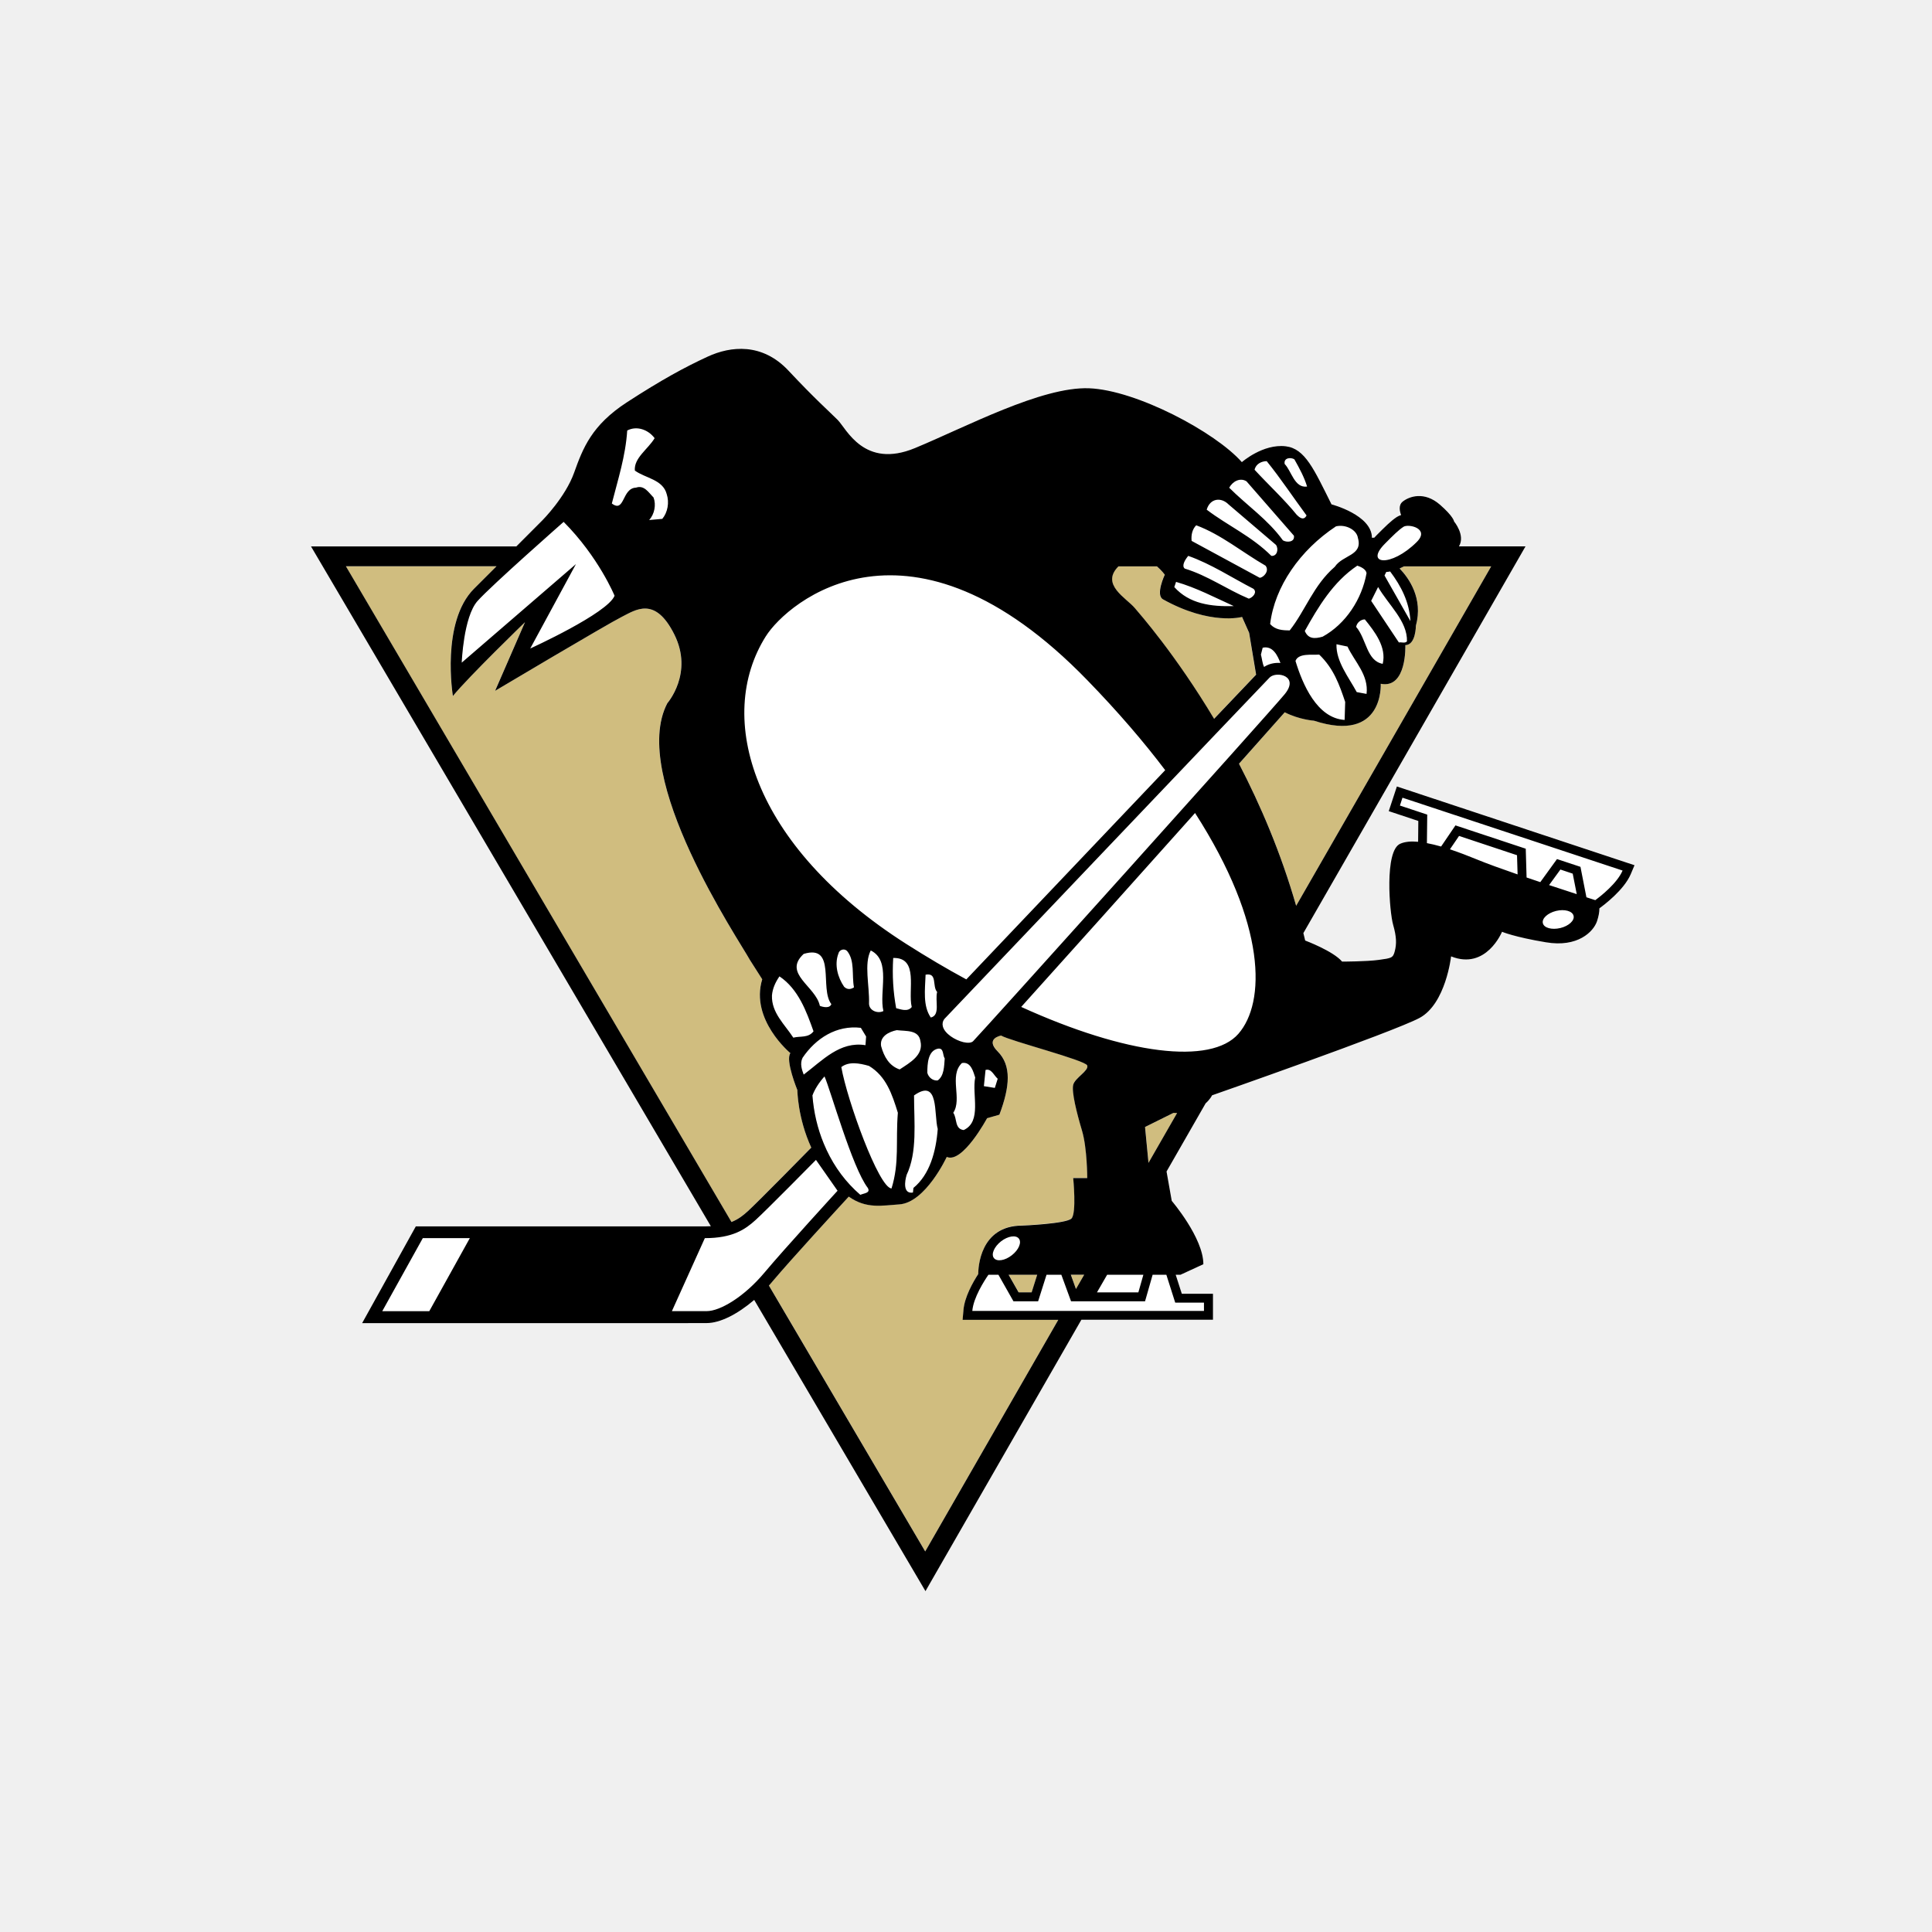
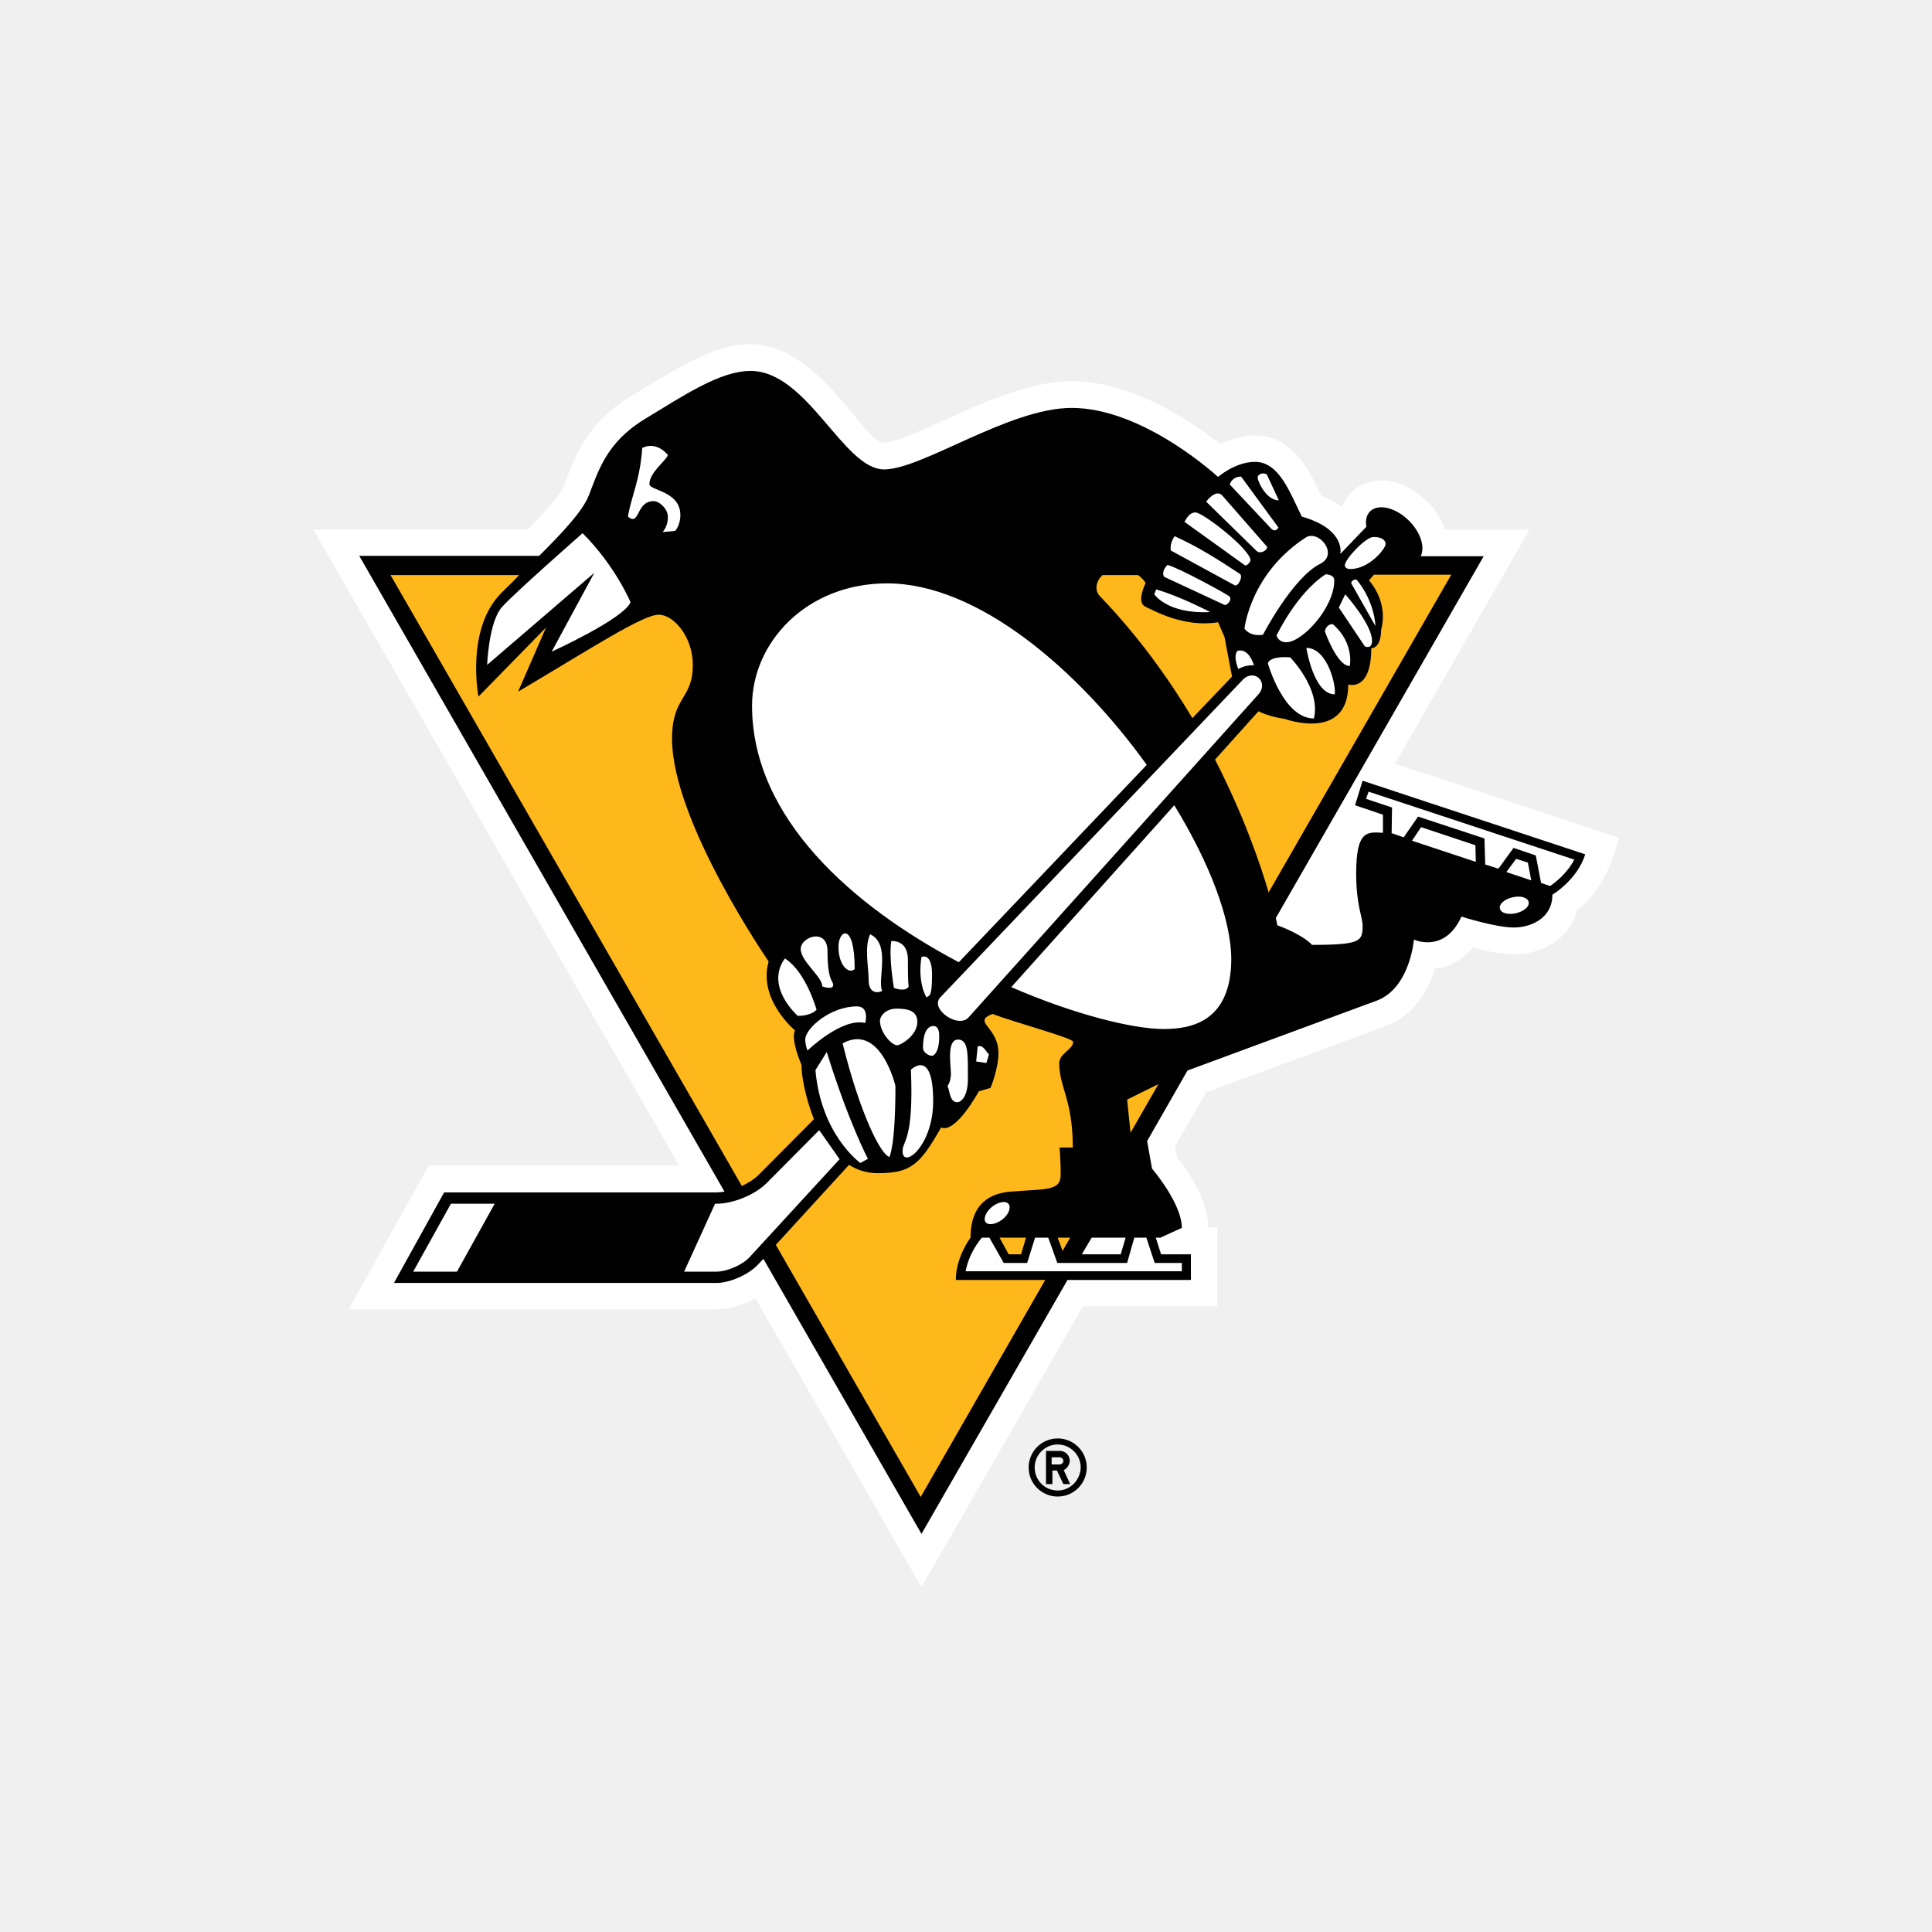
- <svg xmlns="http://www.w3.org/2000/svg" width="512" height="512" viewBox="0 0 512 512">
-   <g fill="none" fill-rule="evenodd">
-     <path d="M386.68 221.513c-.546.816-1.513 2.23-2.414 3.543 2.38.8 4.842 1.737 7.274 2.74 2.514 1.04 6.423 2.452 10.66 3.914-.057-1.873-.123-4.016-.158-5.09-2.364-.796-12.847-4.253-15.363-5.107z" fill="#FFF" />
-     <path d="M432.16 231.643c-1.803 4.22-7.108 8.174-8.31 9.057.014.956-.204 2.128-.632 3.42-.948 2.795-5.132 7-13.51 5.584-8.398-1.393-11.66-2.79-11.66-2.79s-4.183 10.246-13.494 6.52c0 0-1.4 12.595-8.384 16.327-6.98 3.73-54.962 20.5-54.962 20.5s-.477 1.05-1.7 2.13l-10.368 18.06 1.375 7.78s8.38 9.79 8.38 16.79l-6.052 2.79h-1.277c.58 1.81 1.258 3.95 1.62 5.04h8.258v6.89h-34.877l-41.317 71.91-45.382-77.17c-4.436 3.8-9.057 6.13-12.56 6.13l-8.446.02H95.97l14.224-25.64h76.603c.56 0 1.07-.014 1.582-.05L82.42 144.79h54.424l6.932-6.95s6.05-6.08 8.377-12.6c2.332-6.53 4.66-12.58 13.97-18.65 9.315-6.044 15.366-9.31 21.437-12.12 6.05-2.792 14.43-3.73 21.415 3.726 6.986 7.46 10.705 10.727 13.036 13.06 2.33 2.334 6.99 13.056 20.5 7.454 13.5-5.584 33.53-16.307 46.11-15.848 12.56.476 33.52 11.642 40.51 19.577 0 0 5.58-4.92 11.64-4.2 5.12.624 7.47 6.07 12.12 15.39 0 0 10.71 2.79 10.71 8.864 0 0 .26-.07.63-.035.21-.22.398-.43.61-.647 2.35-2.35 3.76-3.765 5.34-4.82.36-.238.75-.39 1.16-.527-.334-.89-.8-2.62.44-3.578 1.686-1.326 5.678-2.807 9.876.85 3.624 3.17 3.724 4.43 3.724 4.43s3.06 3.66 1.293 6.603h17.64l-58.87 102.49c.147.65.32 1.31.475 1.977 0 0 7.45 2.79 9.777 5.582 0 0 6.506 0 9.79-.46 3.243-.46 3.72-.46 4.18-2.337.475-1.87.475-3.724-.46-6.977-.936-3.267-2.333-19.577 1.87-21.45 1.24-.56 2.87-.7 4.755-.525.02-1.926.05-4.325.05-5.517-1.95-.646-7.83-2.605-7.83-2.605l2.16-6.555 62.97 20.872-1 2.362z" fill="#FFF" />
-     <path d="M293.418 337.803l-2.687 4.665h10.97c.29-1.037.85-2.996 1.33-4.665h-9.6z" fill="#FFF" />
-     <path d="M413.536 230.417c-.652.902-1.91 2.62-2.993 4.12 2.734.904 5.265 1.737 7.323 2.398-.423-2.195-.88-4.51-1.07-5.428-1.088-.358-2.004-.665-3.26-1.09z" fill="#FFF" />
-     <path d="M305.47 337.803l-2.005 7.03H283.85l-2.57-7.03h-3.924l-2.225 7.03h-6.54l-3.98-7.03h-2.65c-1.1 1.6-3.98 6.06-4.27 9.587h61.4v-2.2h-7.63l-2.35-7.387h-3.63z" fill="#FFF" />
-     <path d="M378.16 223.42c1.192.22 2.448.53 3.76.9l3.805-5.597 18.63 6.177.218 7.63c1.21.406 2.433.816 3.637 1.226l4.425-6.114 6.22 2.06 1.578 8.068c1.237.41 2.073.68 2.313.75.015 0 .015.018.034.018 1.446-1.057 5.796-4.478 7.223-7.833l-58.317-19.32-.678 2.08 7.238 2.397-.086 7.557z" fill="#FFF" />
-     <path d="M240.185 250.162c5.372 3.422 10.672 6.56 15.875 9.367 10.76-11.31 34.247-36.05 52.704-55.45-5.657-7.48-12.473-15.44-20.615-23.82-47.03-48.5-79.52-20.75-85.22-11.66-13.52 21.45-3.73 55.46 37.25 81.56z" fill="#FFF" />
-     <path d="M270.644 266.83c27.857 12.67 50.29 15.424 57.565 7.118 7.18-8.24 7.58-28.855-11.49-58.51-15.99 17.888-35.34 39.48-46.08 51.393z" fill="#FFF" />
-     <path d="M126.545 159.278c-3.724 4.202-4.18 16.324-4.18 16.324l30.268-26.116-12.115 22.37s20.493-9.312 22.35-13.978c0 0-4.196-10.246-13.496-19.58 0 0-19.088 16.79-22.827 20.98z" fill="#FFF" />
-     <path d="M412.41 241.38c-2.244.546-3.825 2.007-3.52 3.252.288 1.26 2.365 1.82 4.605 1.293 2.266-.544 3.845-2.007 3.536-3.252-.28-1.26-2.37-1.837-4.62-1.293z" fill="#FFF" />
-     <path d="M263.42 333.395c.8 1.005 2.924.68 4.738-.75 1.823-1.412 2.67-3.403 1.874-4.408-.785-1.024-2.91-.698-4.743.73-1.82 1.432-2.67 3.425-1.87 4.428z" fill="#FFF" />
-     <path d="M168.22 124.683c-.29-3.336 3.503-5.672 5.237-8.58-1.734-2.33-4.794-3.336-7.26-2.028-.44 6.828-2.482 13.092-4.076 19.342 3.49 2.62 2.62-4.068 6.41-4.204 2.18-.753 3.33 1.293 4.64 2.6.73 1.893.29 4.38-1.15 5.98l3.49-.308c1.45-1.737 1.89-4.36 1.17-6.54-1.02-3.93-5.672-4.222-8.442-6.262z" fill="#FFF" />
-     <path d="M346.378 128.924c-.747-2.452-1.986-4.754-3.362-7.205-.922-.62-2.907-.46-2.584 1.22 1.816 1.84 2.584 6.43 5.946 5.98z" fill="#FFF" />
-     <path d="M346.23 136.58c-3.524-4.747-6.733-9.65-10.56-14.384-1.376 0-2.902.75-3.212 2.283 3.67 3.98 7.974 7.96 11.168 11.93.612.61 1.835 1.7 2.603.17z" fill="#FFF" />
-     <path d="M339.955 143.168c.916.6 3.228.6 2.925-1.226l-12.56-14.4c-1.687-1.07-3.672 0-4.59 1.685 4.74 4.748 10.248 8.427 14.225 13.94z" fill="#FFF" />
-     <path d="M338.12 144.38l-12.546-10.708c-1.984-1.994-4.895-1.684-5.81 1.38 5.66 4.29 11.913 7.03 17.13 12.24 1.548.152 1.99-1.82 1.227-2.912z" fill="#FFF" />
-     <path d="M353.738 150.2c2.14-3.214 7.497-2.91 6.12-7.66-.31-2.127-3.23-3.676-5.816-3.048-9.482 6.267-16.232 15.92-17.436 25.88 1.36 1.53 3.196 1.684 5.184 1.684 4.148-5.227 6.273-11.953 11.948-16.856z" fill="#FFF" />
-     <path d="M333.835 153.114c1.07-.154 2.602-1.84 1.528-3.218-6.12-3.524-11.773-8.257-18.37-10.708-1.07 1.057-1.38 2.605-1.225 4.135l18.067 9.79z" fill="#FFF" />
-     <path d="M330.93 158.63c1.07-.31 2.294-1.688 1.224-2.606-5.66-2.91-11.187-6.586-17.286-8.733-.766.93-1.855 2.61-.92 3.38 6.12 1.86 11.155 5.52 16.983 7.97z" fill="#FFF" />
-     <path d="M345.787 167.21c.9 2.13 2.582 2.13 4.726 1.515 6.117-3.354 10.415-9.946 11.638-16.837-.16-1.075-1.52-1.69-2.44-1.992-6.42 4.29-10.4 11.012-13.91 17.315z" fill="#FFF" />
-     <path d="M366.91 152.516l6.866 12.088c-.27-5.023-2.447-9.26-5.372-13.16-.355.068-.693.123-1.035.135l-.46.93z" fill="#FFF" />
-     <path d="M372.86 169.952c.15-5.35-4.894-9.637-7.65-14.387l-1.835 3.677 7.343 11.013c.63-.136 1.68.31 2.143-.303z" fill="#FFF" />
-     <path d="M326.95 160.604c-5.06-2.283-9.956-4.888-15.31-6.418l-.463 1.38c3.994 4.425 9.655 5.206 15.774 5.038z" fill="#FFF" />
-     <path d="M359.4 166.135c2.75 3.204 2.75 9.023 7.034 9.79 1.07-4.443-2.14-8.566-4.74-11.778-1.07 0-2.144.902-2.294 1.988z" fill="#FFF" />
-     <path d="M354.182 170.733c-.14 4.58 3.228 8.716 5.368 12.68l2.6.48c.613-5.057-3.212-8.58-5.048-12.547l-2.92-.613z" fill="#FFF" />
-     <path d="M334.14 173.474c.274 1.005.377 2.317.834 3.252 1.21-.82 2.79-1.178 4.335-1.057-.77-1.98-2.01-4.64-4.71-4.04l-.46 1.84z" fill="#FFF" />
-     <path d="M356.34 190.79l.148-4.768c-1.544-4.6-3.057-8.87-6.878-12.548-1.855.155-5.526-.458-6.292 1.685 1.855 6.12 5.68 15.16 13.023 15.63z" fill="#FFF" />
-     <path d="M226.314 261.658c-.625-3.218.29-7.05-1.835-9.655-.79-.764-2.14-.304-2.32.787-1.07 2.89-.15 6.263 1.53 8.713.78.768 1.68.768 2.61.155z" fill="#FFF" />
-     <path d="M234.1 267.935c-1.208-5.07 2.16-13.328-3.348-16.07-1.855 3.51-.307 9.315-.457 14.082 0 1.84 2.273 2.757 3.806 1.988z" fill="#FFF" />
-     <path d="M220.317 266.1c-3.214-4.14 1.412-15.938-7.328-13.31-5.66 5.205 3.21 8.56 4.28 13.77.76.303 2.6.762 3.04-.46v-.003z" fill="#FFF" />
-     <path d="M236.702 253.86c-.288 4.734 0 9.005.782 13.314 1.203.29 3.04 1.072 4.128-.31-1.088-4.445 1.99-13.173-4.91-13.003z" fill="#FFF" />
-     <path d="M245.283 258.284c-.155 3.987-.767 8.276 1.38 11.354 2.6-.627 1.066-4.46 1.68-6.773-1.378-1.515.153-5.173-3.06-4.58z" fill="#FFF" />
-     <path d="M206.567 258.743c-1.07 1.536-1.837 3.22-1.99 5.058-.154 4.6 3.367 7.65 5.66 11.19 1.837-.47 3.976.14 5.353-1.68-1.85-5.21-3.994-11.17-9.023-14.56z" fill="#FFF" />
-     <path d="M229.36 276.98l.167-2.302-1.39-2.3c-6.41-.766-11.935 2.744-15.453 7.953-.765 1.56-.153 3.22.305 4.45 5.04-3.82 9.62-8.88 16.37-7.79z" fill="#FFF" />
-     <path d="M243.904 275.887c-.455-3.05-3.82-2.584-6.268-2.893-2.158.444-4.59 1.685-4.133 4.29.753 2.74 2.144 5.19 4.896 6.114 2.75-1.824 6.4-3.816 5.5-7.51z" fill="#FFF" />
-     <path d="M248.496 277.897c-2.6.598-2.756 3.986-2.756 6.418.31 1.226 1.534 2.147 2.756 1.99 1.682-1.225 1.682-3.66 1.85-5.82-.61-.903-.168-2.892-1.85-2.588z" fill="#FFF" />
-     <path d="M258.44 285.54c-.462-1.362-1.075-4.29-3.522-3.83-3.516 3.37.155 9.5-2.294 13.176 1.07 1.53.31 4.29 2.77 4.582 4.897-2.283 2.125-9.328 3.046-13.927z" fill="#FFF" />
-     <path d="M230.295 282.475c-2.62-.765-5.372-1.226-7.342.31 1.527 8.728 9.94 32.004 13.307 32.158 2.14-6.895 1.07-12.41 1.68-20.057-1.526-4.903-3.072-9.65-7.645-12.41z" fill="#FFF" />
-     <path d="M261.192 283.545l-.445 4.29 2.893.465.765-2.438c-1.054-.934-1.666-2.773-3.213-2.317z" fill="#FFF" />
-     <path d="M218.494 285.234c-1.39 1.53-2.595 3.37-3.207 5.055.336 4.41 1.34 8.73 3.006 12.75 1.904 4.61 4.66 8.81 8.276 12.29.46.44.93.88 1.41 1.29 1.07-.46 2.77-.46 1.99-1.84-4.14-5.35-9.95-26.18-11.48-29.56z" fill="#FFF" />
-     <path d="M242.224 290.29c0 7.202.92 15.017-1.99 21.124-.438 1.382-1.07 5.06 1.685 4.6l.13-1.225c4.31-3.53 5.98-9.64 6.44-15.62-1.07-3.83.46-13.64-6.27-8.89z" fill="#FFF" />
-     <path d="M200.28 323.28c-2.792 2.54-6.106 4.837-13.483 4.837l-8.733 19.342h9.245c3.57 0 9.92-3.8 15.26-10.17 5.33-6.37 19.41-21.74 19.41-21.74l-5.73-8.18s-13.17 13.36-15.98 15.9z" fill="#FFF" />
-     <path d="M101.304 347.47h12.46l10.744-19.353h-12.46l-10.744 19.354z" fill="#FFF" />
-     <path d="M336.472 179.534c-1.767 1.773-86.172 90.462-86.172 90.462-.498.648-.598 1.312-.445 1.96.445 1.938 3.23 3.69 5.473 4.223 1.122.25 2.107.2 2.582-.28 1.79-1.77 78.562-87.06 82.556-91.94 3.992-4.87-2.212-6.2-3.994-4.43z" fill="#FFF" />
-     <path d="M375.476 143.612c3.538-3.555-2.225-4.882-3.55-4-1.33.884-2.67 2.215-4.88 4.446-5.52 5.53 1.547 6.416 8.43-.446z" fill="#FFF" />
-     <path d="M330.997 167.67l-1.868-4.19s-8.39 2.33-20.96-4.667c-2.06-1.157.47-6.533.47-6.533s-.79-1.09-2.08-2.214h-10.19c-4.86 4.834 2.1 8.39 4.35 11.083 1.23 1.48 10.67 12.1 20.99 29.33 5.17-5.43 9.13-9.61 11.14-11.7l-1.86-11.12z" fill="#D0BD7F" />
-     <path d="M303.465 298.65l.916 9.498 7.59-13.213c-.32 0-.65 0-.98-.015l-7.51 3.73z" fill="#D0BD7F" />
-     <path d="M285.158 341.585l2.175-3.782h-3.536c.48 1.296.988 2.726 1.36 3.782z" fill="#D0BD7F" />
-     <path d="M214.824 304.282l.173-.17c-3.637-7.913-3.69-15.252-3.69-15.252s-3.246-7.913-1.848-9.786c0 0-10.74-8.855-7.47-19.578l-3.27-5.125c-2.79-5.12-32.14-48.48-21.88-68.04 0 0 6.98-7.93 1.85-18.19-5.117-10.25-10.248-6.52-13.97-4.65-3.727 1.86-33.535 19.58-33.535 19.58l7.92-18.18S124.203 179.33 120 184.47c0 0-3.24-19.578 5.615-28.448 1.983-1.99 4.01-4.016 5.944-5.94h-39.9l102.18 173.76c1.833-.75 3.13-1.77 4.32-2.86 2.7-2.454 16.52-16.55 16.65-16.685z" fill="#D0BD7F" />
-     <path d="M372.076 150.066c-.39.2-.762.39-1.156.56 2.433 2.522 6.307 7.898 4.316 15.185 0 0 0 5.13-2.786 5.13 0 0 .458 11.65-6.525 10.25 0 0 .933 15.85-17.693 9.79 0 0-3.877-.26-7.75-2.23-2.55 2.88-6.815 7.7-12.12 13.64 5.66 10.9 11.098 23.58 15.144 37.64l51.686-89.95h-23.116z" fill="#D0BD7F" />
-     <path d="M269.96 342.468h3.454c.304-1.003.935-2.944 1.474-4.665h-7.578c1.07 1.91 2.19 3.883 2.65 4.665z" fill="#D0BD7F" />
-     <path d="M288.148 282.342c-.458-1.395-20.48-6.52-22.828-7.933 0 0-4.35.76-.915 4.2 3.72 3.73 3.262 9.33.458 16.77l-3.263.93s-6.508 12.12-10.69 10.26c0 0-5.61 12.12-12.593 12.58-4.66.3-8.708 1.24-13.38-2.06-3.194 3.49-15.412 16.78-19.97 22.2-.39.47-.78.93-1.19 1.37l41.42 70.463 35.286-61.407h-25.358l.222-2.55c.27-3.435 2.462-7.33 3.92-9.58 0-1.65.43-12.84 11.646-12.84 0 0 11.64-.477 13.053-1.87 1.397-1.397.462-10.72.462-10.72h3.72s0-7.92-1.393-12.58c-1.392-4.67-2.79-10.25-2.327-12.12.458-1.86 4.197-3.738 3.72-5.13z" fill="#D0BD7F" />
-     <path d="M370.193 208.406l-2.16 6.554s5.878 1.96 7.834 2.606c0 1.192-.035 3.59-.052 5.516-1.884-.174-3.517-.034-4.756.525-4.21 1.873-2.81 18.183-1.87 21.45.93 3.253.93 5.106.45 6.978-.46 1.878-.94 1.878-4.18 2.336-3.28.46-9.79.46-9.79.46-2.33-2.79-9.78-5.58-9.78-5.58-.16-.66-.33-1.32-.48-1.97l58.873-102.49h-17.64c1.765-2.94-1.294-6.6-1.294-6.6s-.1-1.26-3.725-4.43c-4.197-3.66-8.19-2.18-9.87-.85-1.244.96-.78 2.69-.444 3.58-.41.14-.8.29-1.16.53-1.58 1.06-2.99 2.47-5.336 4.82-.216.22-.405.43-.61.65-.37-.03-.627.036-.627.036 0-6.08-10.71-8.867-10.71-8.867-4.656-9.32-7.003-14.766-12.12-15.39-6.066-.72-11.64 4.2-11.64 4.2-6.986-7.935-27.944-19.1-40.504-19.578-12.58-.46-32.62 10.263-46.11 15.846-13.51 5.604-18.17-5.12-20.492-7.454-2.33-2.33-6.05-5.594-13.036-13.054-6.982-7.46-15.362-6.52-21.412-3.728-6.072 2.81-12.123 6.076-21.437 12.12-9.31 6.064-11.64 12.12-13.97 18.645-2.33 6.52-8.38 12.594-8.38 12.594l-6.93 6.945H82.42l105.958 180.15c-.513.033-1.022.05-1.582.05h-76.604l-14.224 25.64h82.893l8.45-.02c3.5 0 8.12-2.33 12.56-6.13l45.388 77.174 41.316-71.92h34.877v-6.89h-8.26c-.36-1.093-1.04-3.238-1.62-5.04h1.28l6.053-2.79c0-7-8.38-16.79-8.38-16.79l-1.377-7.78 10.36-18.07c1.226-1.08 1.7-2.12 1.7-2.12s47.984-16.77 54.964-20.494c6.983-3.73 8.382-16.325 8.382-16.325 9.31 3.728 13.498-6.52 13.498-6.52s3.264 1.4 11.66 2.79c8.38 1.417 12.564-2.79 13.51-5.58.43-1.293.648-2.465.633-3.42 1.2-.884 6.506-4.837 8.31-9.058l1-2.37-62.97-20.87zm-3.147-64.348c2.21-2.23 3.55-3.562 4.88-4.445 1.324-.883 7.088.444 3.55 4-6.883 6.86-13.952 5.973-8.43.445zm1.358 7.387c2.925 3.898 5.103 8.136 5.372 13.158l-6.865-12.087.46-.938c.34-.012.68-.066 1.04-.133zm-3.194 4.12c2.756 4.75 7.8 9.038 7.65 14.387-.46.613-1.512.167-2.143.303l-7.342-11.013 1.835-3.677zm-11.03 15.167l2.922.613c1.835 3.968 5.66 7.49 5.05 12.548l-2.603-.48c-2.14-3.965-5.51-8.1-5.37-12.68zm2.308 15.29l-.148 4.766c-7.342-.462-11.168-9.502-13.022-15.63.765-2.143 4.437-1.53 6.292-1.684 3.82 3.676 5.333 7.948 6.878 12.547zm2.912-19.887c.15-1.086 1.223-1.988 2.293-1.988 2.602 3.212 5.81 7.335 4.74 11.777-4.282-.766-4.282-6.585-7.033-9.79zm2.75-14.247c-1.223 6.89-5.52 13.483-11.638 16.838-2.143.613-3.827.613-4.726-1.515 3.515-6.3 7.495-13.02 13.917-17.31.92.31 2.28.92 2.448 1.99zm-8.108-12.397c2.587-.62 5.507.93 5.815 3.05 1.378 4.75-3.98 4.45-6.118 7.66-5.68 4.91-7.81 11.63-11.95 16.86-1.99 0-3.83-.15-5.19-1.68 1.2-9.96 7.95-19.61 17.43-25.88zM257.91 275.91c-.476.48-1.46.53-2.582.276-2.244-.53-5.03-2.284-5.474-4.223-.152-.647-.052-1.312.445-1.96 0 0 84.4-88.69 86.17-90.46 1.78-1.77 7.98-.445 3.99 4.425-4 4.886-80.77 90.178-82.56 91.944zm6.495 9.96l-.766 2.438-2.9-.464.44-4.29c1.54-.456 2.16 1.383 3.21 2.317zm-9.01 13.605c-2.46-.292-1.7-3.052-2.77-4.582 2.448-3.674-1.223-9.804 2.294-13.175 2.44-.46 3.05 2.47 3.52 3.83-.92 4.6 1.85 11.647-3.05 13.93zM215.59 273.31c-1.377 1.82-3.516 1.205-5.353 1.68-2.294-3.54-5.814-6.586-5.66-11.184.153-1.84.92-3.52 1.99-5.057 5.028 3.38 7.172 9.35 9.023 14.56zm-2.6-20.515c8.738-2.625 4.113 9.17 7.326 13.31-.443 1.224-2.277.766-3.044.46-1.07-5.21-9.94-8.563-4.283-13.77zm-.306 27.54c3.518-5.206 9.044-8.716 15.452-7.95l1.392 2.3-.168 2.3c-6.75-1.09-11.32 3.968-16.37 7.795-.46-1.23-1.07-2.89-.306-4.443zm9.483-27.54c.173-1.09 1.532-1.55 2.313-.786 2.125 2.6 1.21 6.43 1.834 9.65-.934.61-1.834.61-2.615-.16-1.69-2.45-2.61-5.83-1.54-8.72zm-3.673 32.446c1.534 3.37 7.344 24.21 11.477 29.56.79 1.38-.92 1.38-1.98 1.84-.47-.41-.95-.85-1.41-1.29-3.61-3.473-6.37-7.68-8.27-12.29-1.665-4.02-2.67-8.342-3.004-12.752.613-1.686 1.817-3.527 3.208-5.057zm4.46-2.45c1.97-1.53 4.72-1.07 7.34-.31 4.574 2.76 6.12 7.51 7.647 12.41-.61 7.65.46 13.17-1.68 20.06-3.37-.15-11.78-23.43-13.3-32.15zm11.147-14.85c-1.53.77-3.8-.14-3.8-1.98.15-4.76-1.39-10.57.46-14.08 5.51 2.74 2.14 11 3.35 16.07zm-.59 9.35c-.45-2.6 1.98-3.84 4.14-4.29 2.45.31 5.818-.15 6.27 2.9.906 3.7-2.75 5.69-5.5 7.51-2.753-.92-4.144-3.37-4.897-6.11zm8.11-10.42c-1.09 1.38-2.92.6-4.13.31-.78-4.31-1.07-8.58-.78-13.31 6.9-.17 3.82 8.56 4.91 13.01zm-1.38 44.55c2.91-6.1 1.99-13.92 1.99-21.12 6.73-4.75 5.21 5.06 6.28 8.89-.452 5.98-2.12 12.09-6.44 15.618l-.132 1.226c-2.756.46-2.123-3.22-1.686-4.6zm6.43-41.77c-2.14-3.08-1.53-7.37-1.38-11.35 3.22-.59 1.68 3.07 3.06 4.58-.61 2.318.92 6.15-1.68 6.777zm-.92 14.68c0-2.43.16-5.82 2.76-6.413 1.68-.304 1.24 1.684 1.85 2.586-.17 2.16-.17 4.597-1.85 5.82-1.22.16-2.44-.763-2.75-1.99zm88.4-110.84l.47-1.84c2.7-.6 3.94 2.06 4.708 4.04-1.544-.124-3.125.233-4.334 1.054-.46-.937-.56-2.25-.834-3.253zm8.88-51.75c1.38 2.45 2.62 4.75 3.36 7.202-3.36.46-4.13-4.14-5.94-5.98-.32-1.683 1.665-1.837 2.587-1.224zm-7.34.474c3.827 4.73 7.037 9.635 10.56 14.384-.77 1.537-1.992.446-2.603-.167-3.194-3.966-7.496-7.953-11.167-11.933.31-1.538 1.834-2.287 3.212-2.287zm-5.35 5.345l12.56 14.4c.305 1.825-2.008 1.825-2.924 1.23-3.977-5.518-9.486-9.197-14.225-13.94.918-1.69 2.904-2.76 4.59-1.69zm-4.745 6.13l12.55 10.71c.764 1.09.32 3.062-1.226 2.91-5.22-5.21-11.47-7.95-17.134-12.24.917-3.067 3.83-3.376 5.81-1.38zm-8.58 5.52c6.598 2.45 12.25 7.18 18.37 10.704 1.075 1.38-.457 3.062-1.526 3.216l-18.07-9.79c-.156-1.53.154-3.08 1.224-4.137zm-2.125 8.1c6.1 2.15 11.627 5.823 17.29 8.732 1.07.92-.156 2.3-1.226 2.61-5.83-2.45-10.865-6.113-16.98-7.967-.937-.767.152-2.45.92-3.37zm-3.225 6.895c5.353 1.53 10.25 4.134 15.31 6.417-6.12.17-11.78-.61-15.774-5.04l.466-1.38zm-15.265-4.12h10.195c1.294 1.12 2.08 2.213 2.08 2.213s-2.533 5.374-.477 6.53c12.575 7 20.96 4.668 20.96 4.668l1.868 4.19 1.855 11.11c-2.004 2.09-5.964 6.267-11.133 11.696-10.32-17.226-19.75-27.85-20.988-29.33-2.243-2.69-9.21-6.25-4.35-11.082zm-93.447 18.537c5.707-9.09 38.19-36.84 85.22 11.66 8.142 8.38 14.96 16.346 20.615 23.82-18.457 19.4-41.946 44.14-52.705 55.447-5.2-2.81-10.5-5.95-15.876-9.37-40.98-26.1-50.77-60.11-37.258-81.56zm-36.733-54.53c2.464-1.31 5.525-.3 7.26 2.03-1.735 2.91-5.528 5.244-5.24 8.58 2.77 2.04 7.43 2.33 8.45 6.263.714 2.18.27 4.803-1.174 6.54l-3.48.307c1.444-1.6 1.882-4.088 1.155-5.98-1.313-1.31-2.47-3.356-4.64-2.603-3.793.134-2.93 6.823-6.41 4.203 1.59-6.25 3.64-12.515 4.077-19.344zm-16.85 24.21c9.3 9.333 13.495 19.578 13.495 19.578-1.855 4.667-22.35 13.98-22.35 13.98l12.117-22.37-30.27 26.115s.458-12.123 4.18-16.325c3.74-4.19 22.828-20.978 22.828-20.978zm-57.7 11.766h39.906c-1.937 1.925-3.96 3.95-5.946 5.94-8.855 8.87-5.612 28.446-5.612 28.446 4.202-5.14 19.107-19.57 19.107-19.57l-7.92 18.19s29.807-17.722 33.532-19.58c3.723-1.87 8.854-5.6 13.97 4.65 5.132 10.266-1.852 18.2-1.852 18.2-10.267 19.56 19.087 62.92 21.872 68.046l3.268 5.127c-3.268 10.72 7.463 19.575 7.463 19.575-1.398 1.875 1.85 9.79 1.85 9.79s.05 7.34 3.69 15.253l-.175.17c-.133.137-13.952 14.23-16.653 16.68-1.19 1.09-2.483 2.116-4.32 2.86L91.67 150.065zm22.093 197.405h-12.46l10.744-19.353h12.46l-10.744 19.355zm73.546-.01h-9.25l8.73-19.343c7.37 0 10.69-2.297 13.48-4.836 2.8-2.532 15.97-15.9 15.97-15.9l5.72 8.176s-14.075 15.37-19.41 21.74c-5.34 6.363-11.692 10.163-15.263 10.163zm57.88 63.682l-41.42-70.46c.41-.44.8-.9 1.19-1.37 4.56-5.41 16.77-18.71 19.97-22.2 4.67 3.3 8.72 2.37 13.38 2.06 6.98-.46 12.59-12.58 12.59-12.58 4.18 1.86 10.69-10.26 10.69-10.26l3.26-.93c2.8-7.44 3.26-13.04-.46-16.77-3.44-3.44.91-4.203.91-4.203 2.35 1.412 22.37 6.54 22.83 7.933.478 1.395-3.262 3.268-3.72 5.128-.462 1.87.935 7.457 2.328 12.12 1.392 4.667 1.392 12.58 1.392 12.58h-3.72s.932 9.33-.465 10.727c-1.414 1.398-13.055 1.876-13.055 1.876-11.214 0-11.644 11.184-11.644 12.834-1.46 2.25-3.65 6.147-3.92 9.58l-.224 2.556h25.356l-35.285 61.41zm42.13-73.33l-2.18 3.78c-.374-1.05-.88-2.48-1.36-3.78h3.534zm-12.45 0c-.54 1.72-1.17 3.66-1.475 4.67h-3.455c-.46-.78-1.58-2.752-2.65-4.66h7.58zm-11.47-4.41c-.8-1 .05-2.99 1.87-4.43 1.833-1.42 3.96-1.75 4.743-.73.796 1.01-.05 3-1.874 4.41-1.813 1.43-3.94 1.76-4.74.75zm48.034 11.8h7.63v2.2h-61.39c.29-3.522 3.165-7.98 4.27-9.582h2.65l3.98 7.03h6.54l2.226-7.03h3.927l2.57 7.03h19.614l2.007-7.03h3.637l2.35 7.386zm-20.72-2.72l2.69-4.662h9.6l-1.324 4.665h-10.96zm13.65-34.32l-.916-9.5 7.512-3.73c.335.02.664.02.985.02l-7.58 13.21zm23.83-34.2c-7.277 8.31-29.71 5.55-57.566-7.12 10.74-11.91 30.084-33.5 46.074-51.39 19.07 29.658 18.68 50.27 11.49 58.51zm.153-71.57c5.303-5.94 9.57-10.76 12.12-13.632 3.875 1.973 7.752 2.23 7.752 2.23 18.625 6.06 17.692-9.787 17.692-9.787 6.982 1.394 6.524-10.25 6.524-10.25 2.79 0 2.79-5.125 2.79-5.125 1.99-7.282-1.884-12.66-4.317-15.182.393-.17.765-.356 1.155-.556h23.12l-51.688 89.95c-4.046-14.06-9.484-26.743-15.143-37.64zm63.18 25.42c-2.435-1.002-4.898-1.94-7.277-2.74.9-1.31 1.87-2.726 2.414-3.542 2.514.854 12.997 4.31 15.362 5.106.03 1.073.1 3.22.153 5.09-4.237-1.464-8.146-2.877-10.66-3.915zm21.952 18.13c-2.24.528-4.318-.033-4.605-1.292-.306-1.245 1.275-2.706 3.52-3.252 2.24-.54 4.332.037 4.62 1.297.31 1.24-1.27 2.705-3.536 3.25zm-2.954-11.39c1.086-1.5 2.34-3.216 3-4.12 1.252.427 2.17.735 3.26 1.09.185.92.643 3.236 1.07 5.43-2.06-.66-4.59-1.493-7.327-2.4zm12.24 4.004c-.02 0-.02-.02-.03-.02-.24-.07-1.08-.34-2.316-.75l-1.58-8.068-6.22-2.06-4.423 6.112c-1.203-.41-2.43-.82-3.636-1.227l-.22-7.63-18.63-6.178-3.803 5.6c-1.31-.37-2.57-.68-3.76-.9l.086-7.56-7.238-2.398.674-2.08L430 230.705c-1.427 3.356-5.777 6.777-7.223 7.834z" fill="#000" />
+ <svg xmlns="http://www.w3.org/2000/svg" version="1.1" id="Layer_1" x="0px" y="0px" width="512px" height="512px" viewBox="0 0 512 512" style="enable-background:new 0 0 512 512;" xml:space="preserve">
+   <style type="text/css">
+ 	.st0{fill:#010101;}
+ 	.st1{fill:#FFFFFF;}
+ 	.st2{fill:#FFB81C;}
+ </style>
+   <g id="XMLID_1325_">
+     <path class="st0" d="M280.3,381.2c-4.3,0-7.7,3.5-7.7,7.7c0,4.3,3.5,7.7,7.7,7.7c4.3,0,7.7-3.5,7.7-7.7   C288,384.6,284.5,381.2,280.3,381.2z M280.3,395c-3.4,0-6.1-2.7-6.1-6.1c0-3.3,2.7-6.1,6.1-6.1c3.3,0,6.1,2.7,6.1,6.1   C286.3,392.3,283.6,395,280.3,395z M283.5,387.1c0-1.4-1.2-2.6-2.6-2.6h-3.7v8.8h1.7v-3.6h1.2l1.7,3.6h1.8l-1.7-3.7   C282.7,389.2,283.5,388.2,283.5,387.1z M280.8,388.1h-2.1v-1.9h2.1c0.5,0,1,0.4,1,1C281.8,387.6,281.4,388.1,280.8,388.1z" />
+     <path id="XMLID_47_" class="st1" d="M405.3,140.4H383c-0.9-2.6-2.4-5.1-4.7-7.4c-6.5-6.5-15.2-7.5-20.2-2.5   c-1.1,1.1-1.9,2.4-2.4,3.8c-1.5-1.1-3.4-2.1-5.6-3c-3.1-6.6-7.6-15.9-17.5-15.9c-3.6,0-6.7,1.1-9.2,2.3   c-7.3-5.8-23.2-16.7-39.5-16.7c-17.8,0-42.4,16.3-49.7,16.3c-5.3,0-17.1-26.1-35.4-26.1c-9.9,0-19.8,6.7-31.7,13.9   c-11.3,6.8-14.4,15-17.7,23.7c-1.1,2.8-6.1,8-9.5,11.5H83l97,168.6h-66.4L92.4,347h97.4c3.3,0,7-1.1,10.4-2.9l44,76.5l42.8-74.4   h35.6v-20.9h-2.4c0-7.2-5.5-15.2-8.3-18.6l-0.5-3l8.2-14.2l47.7-17.6c7.7-2.9,11.3-9.8,13-15.2c0,0,5.3-0.1,10.1-5.6   c3.4,0.9,7.6,1.8,10.9,1.8c7.2,0,14.8-4.1,16.7-11.8c0,0,7.6-4.7,11-19.1l-59.3-19.6L405.3,140.4z" />
+     <path id="XMLID_1327_" class="st0" d="M359.1,213.4l7.4,2.5l0,4.8c-4-0.2-7.1-0.9-7.1,10.7c0,8.7,1.7,11.5,1.7,13.9   c0,4.1-0.4,5.1-13.4,5.1c0,0-2-2.5-9.2-5.2c0,0-0.1-0.7-0.4-1.9l55.1-95.9h-16.7c1.2-2.4,0-6.3-3.1-9.4c-3.5-3.5-8.1-4.6-10.3-2.5   c-1,1-1.3,2.5-1,4.1l-6.9,7.2c0.2-1.1,0.6-6.8-10.2-9.9c-3.2-6.4-6-14.5-12.4-14.5c-5.3,0-9.8,4-9.8,4s-19.7-18.3-38.8-18.3   c-16.6,0-39.6,16.3-49.7,16.3c-10.8,0-20.3-26.1-35.4-26.1c-8.1,0-17.7,6.5-28.1,12.8c-10.3,6.3-12.3,14-14.8,20.3   c-1.7,4.2-7,9.8-13.1,15.9H95.2L192,315.8c-0.7,0.1-1.5,0.2-2.1,0.2h-72.2l-13.3,24h85.4c3.6,0,8.6-2.2,11.1-4.9l1.4-1.5l41.9,72.9   l38.7-67.3h32.7v-6.8h-7.9l-1.4-4.4h1.2l5.7-2.6c0-6.5-7.9-15.7-7.9-15.7l-1.3-7.3l10.7-18.7l50.1-18.5c8.9-3.3,9.9-16.2,9.9-16.2   s8.1,3.8,12.6-6.1c0,0,9,2.9,13.9,2.9c4.3,0,10.2-2.3,10.2-8.7c0,0,6.6-3.9,8.7-10.7l-59-19.5L359.1,213.4z M364,142.3   c2.1,0,3.2,0.8,3.2,1.9c0,1.1-4.2,6.6-9.4,6.6c-1.1,0-1.4-0.6-1.4-1C356.4,148.2,361.9,142.3,364,142.3z M359.5,153.6   c4.9,5.9,5,12.3,5,12.3l-6.4-11.3C358.1,153.5,359.5,153.6,359.5,153.6z M356.5,157.5c0,0,7.1,7.9,7.1,12.3c0,2.4-1.9,1.5-1.9,1.5   l-6.9-10.3L356.5,157.5z M357.7,176.5c-3.4,0-6.6-9.2-6.6-9.2s0.3-1.9,2.1-1.9C359,170.4,357.7,176.5,357.7,176.5z M346.2,171.7   c5.7,0,8,10.4,7.5,12.3C348.1,184,346.2,171.7,346.2,171.7z M348.2,190.4c-8.1,0-12.2-14.6-12.2-14.6s0.2-2,5.9-1.6   C341.9,174.2,350.1,182.5,348.2,190.4z M353.6,153.8c0,7.3-8.5,16.4-12.7,16.4c-2.2,0-2.6-1.8-2.6-1.8s5.3-11.2,13-16.2   C351.4,152.2,353.6,152.2,353.6,153.8z M346.1,142.4c3.5-2,8.7,4.5,3.8,7c-7.3,3.6-15.2,18.8-15.2,18.8c-3.5,0.6-4.9-1.6-4.9-1.6   S331.3,152,346.1,142.4z M256.7,269.6c-2.7,3.1-10.4-2.2-7.5-5.3l80.2-84.2c3-3,6.9,0.7,4.1,3.9L256.7,269.6z M262.1,279.4   l-0.7,2.3l-2.7-0.4l0.4-4C260.7,276.8,261.4,279,262.1,279.4z M253.9,275.5c2.8,0,2.6,4,2.6,10.5c0,4.4-1.7,6.1-2.8,6.1   c-2.1,0-2-3.2-2.6-4.3c0,0,0.9-1.1,0.9-3.3C252,282.2,250.8,275.5,253.9,275.5z M216.4,267.6c-1.8,1.8-5,1.6-5,1.6   s-8.8-7.7-3.4-15.2C213.6,257.5,216.4,267.6,216.4,267.6z M212.2,251.5c0-3.3,7.1-5.7,7.1,0.6c0,7.9,1.5,7.8,1.5,8.9   c0,1.5-2.9,0.4-2.9,0.4C218,258.9,212.2,254.8,212.2,251.5z M227.1,266.7c3.4,0,2.2,4.4,2.2,4.4c-6.2-1.5-15.3,7.3-15.3,7.3   s-0.6-1.4-0.6-2.9C213.4,272.5,220.1,266.7,227.1,266.7z M222.2,250.9c0-4.5,4.3-6.7,4.3,5.9C225,258.3,222.2,255.9,222.2,250.9z    M219.1,278.8c5.7,18.4,10.9,28.3,10.9,28.3l-2,1.1c0,0-10.4-7.4-11.9-24.6L219.1,278.8z M223.3,276.5c10.1-5.5,14,11.3,14,11.3   c0,16.1-1.6,18.8-1.6,18.8C233.4,306,227.9,295.1,223.3,276.5z M233.8,262.6c-1.1,0.6-3.6,0.8-3.6-2.9c0-3.5-1.2-8.7,0.4-12.1   C236.2,250.2,232.4,259.8,233.8,262.6z M233.2,270.5c0-1.2,1.5-3.2,4.4-3.2c2.9,0,5.5,0.5,5.5,3.5c0,3.7-4.5,6.2-5.3,6.2   C236.4,277.1,233.2,273.7,233.2,270.5z M236.2,249.4c0,0,4.4-0.5,4.4,4.9c0,2.1,0,5.7,0.2,7.2c-1,1.5-3.9,0.3-3.9,0.3   S235.5,253.9,236.2,249.4z M241.4,283.5c0,0,5.9-5.9,5.9,8.3c0,12-8.1,18.1-8.1,13.3C239.1,302.3,242.2,302.6,241.4,283.5z    M244.2,253.6c0,0,2.8-1.3,2.8,4.6c0,5.9-0.6,5.6-1.5,6.1C245.5,264.2,243.1,260.6,244.2,253.6z M247,279.8c-0.9,0-2.4-0.9-2.4-2.1   c0-3.7,1-5.8,2.8-5.8c1.1,0,1.5,1.2,1.5,2.5C249,278.5,247.6,279.8,247,279.8z M327.9,172.5c0,0,2.8-1.2,4.4,3.8   c-2.5-0.1-4.1,1-4.1,1S326.7,174.2,327.9,172.5z M335.8,125.9l3.1,6.7c-3.3,0-5.6-5-5.6-6C333.3,125.3,335.5,125.2,335.8,125.9z    M328.9,126.3l9.9,13.5c0,0-0.8,1.6-2.1,0.1l-10.8-11.5C325.9,128.4,326.4,126.3,328.9,126.3z M323.9,131.3l11.8,13.5   c0.6,0.6-1.5,2.3-2.7,1.2l-13.3-13C319.6,132.8,322.3,129.5,323.9,131.3z M316.8,135.8c2,0,14.6,9.8,14.6,12.7   c0,0.3-0.9,1.6-1.5,1.3l-16-11.5C314,138.3,314.9,135.8,316.8,135.8z M311.3,142.1c6.2,2.8,11.7,6.3,17.3,10c0.9,0.6-0.5,3.5-1.4,3   l-16.9-9.2C310.3,146,309.8,144.2,311.3,142.1z M309.4,149.7c3.4,1,14.7,7.2,16.2,8.2c1.3,0.8-0.5,2.7-1.1,2.4l-15.9-7.4   C308.5,152.9,307.5,151.7,309.4,149.7z M306.4,156.2c6.3,1.8,14.3,6,14.3,6c-11.3,0.6-14.8-4.7-14.8-4.7L306.4,156.2z M235.1,154.6   c24,0,50.6,22.8,68.8,48.1L254.1,255c-27.8-14.7-54.8-38-54.8-68C199.3,170.3,213.7,154.6,235.1,154.6z M170.2,118.7   c4-1.9,6.8,1.9,6.8,1.9c-0.5,1.5-4.9,4.6-4.9,7.7c0,1.7,8.2,1.8,8.2,8.2c0,2.8-1.4,4.2-1.4,4.2l-3.3,0.3c0,0,1.4-1.4,1.4-4   c0-2.2-2.3-4.2-3.8-4.2c-4.7,0-3.6,6.8-6.8,4.1C167.3,131.5,169.6,127.4,170.2,118.7z M154.4,141.3c8.7,8.7,12.7,18.3,12.7,18.3   c-1.8,4.4-20.9,13.1-20.9,13.1l11.3-20.9l-28.4,24.4c0,0,0.4-11.3,3.9-15.3C136.5,157,154.4,141.3,154.4,141.3z M121.1,337h-11.6   l10-18h11.6L121.1,337z M198.7,333.1c-1.9,2.1-6,3.9-8.9,3.9h-8.5l8.2-18h0.4c4.4,0,10.3-2.4,13.4-5.6l13.8-13.9l5.4,7.7   L198.7,333.1z M289.3,328h9l-1.3,4.4h-10.3L289.3,328z M261.2,323.9c-0.7-0.9,0.1-2.8,1.7-4.1c1.7-1.3,3.7-1.7,4.4-0.7   c0.7,0.9,0,2.8-1.7,4.1C263.9,324.5,261.9,324.8,261.2,323.9z M306,334.7h7.2v2.2h-57.3c0.9-4.8,3.7-8.2,4.3-8.9h2l3.8,6.7h6.2   l2.1-6.7h3.5l2.4,6.7h18.5l1.9-6.7h3.2L306,334.7z M308.4,272.7c-8.1,0-23.6-3.8-40.4-11.1l43.2-48.2c9.3,15.2,15.1,30.2,15.1,40.9   C326.2,270.6,315.9,272.7,308.4,272.7z M374.2,222.8l2.4-3.6L391,224l0.1,4.4L374.2,222.8z M401.8,242c-2.1,0.5-4,0-4.3-1.2   c-0.3-1.2,1.2-2.5,3.3-3c2.1-0.5,4,0,4.3,1.2C405.4,240.2,403.9,241.5,401.8,242z M399.2,231.1l2.6-3.5l3.1,1l0.9,4.7L399.2,231.1z    M362.7,209.8l54.5,18c-1.9,3.7-5.2,6.2-6.4,7l-2.4-0.8l-1.4-7.3l-5.9-2l-4,5.5l-3.5-1.1l-0.2-6.9l-17.6-5.8l-3.8,5.5l-3.2-1.1   l0.1-6.8l-6.9-2.3L362.7,209.8z" />
+     <g id="XMLID_1426_">
+       <path id="XMLID_1379_" class="st2" d="M212.4,282.2c-3.1-7.5-1.7-9.1-1.7-9.1s-9.9-8.2-7-18.3c0,0-25.6-37.1-25.6-59    c0-11.4,5.5-10.3,5.5-19.6c0-7.6-5.2-13.3-9-13.3c-4.3,0-17.7,8.8-37.3,20.4l7.4-17l-17.9,18.3c0,0-3.5-17.9,6.1-27.5    c1.6-1.6,3.2-3.1,4.7-4.7h-34.1l93.1,161.9c1.7-0.8,3.3-1.8,4.4-2.9l14.7-14.8C213.5,291,212.4,285.3,212.4,282.2z" />
+       <path id="XMLID_1377_" class="st2" d="M324.5,168.8l-1.7-3.9c-9,1.5-17.1-3.1-19.4-4.2c-2.3-1.2,0.2-6.2,0.2-6.2s-0.6-1.1-2-2.1    h-9.4c-1.8,1.6-2.2,4.1-0.7,5.6c10,10.4,18,21.5,24.5,32.3l10.5-11L324.5,168.8z" />
+       <path id="XMLID_1376_" class="st2" d="M362.8,153.8c5.5,6.5,3.2,13.1,3.2,13.1c0,5-2.6,4.9-2.6,4.9c0,11.6-6.1,9.6-6.1,9.6    c0,15.3-16.9,9.1-16.9,9.1c-2.8-0.4-5-1.1-6.9-2L322,201.3c7.4,14.4,11.9,27.3,14.2,35.2l48.4-84.2h-20.5L362.8,153.8z" />
+       <path id="XMLID_1374_" class="st2" d="M284.4,276.1c0-1-15.4-5.1-21.4-7.4c-5.5,2.2,1.6,3.3,1.6,10.4c0,4.2-2.1,9.2-2.1,9.2    l-3.1,0.9c0,0-6.1,11.3-10,9.6c-5.6,9.8-7.9,12.1-16.8,12.1c-2.9,0-5.4-0.8-7.6-2.2l-19.4,21.2l38.4,66.8l33-57.5h-23.7    c0-6.1,3.9-11.2,3.9-11.2c0-9.7,6-11.8,10.5-12.2c9.5-0.8,13.4,0,13.4-4.6c0-3.3-0.3-7.1-0.3-7.1h3.5c0-12.8-3.6-15.9-3.6-22.4    C280.8,279.1,284.4,278.1,284.4,276.1z" />
+       <polygon id="XMLID_1378_" class="st2" points="281.6,331.5 283.6,328 280.3,328   " />
+       <polygon id="XMLID_1375_" class="st2" points="267.3,332.4 270.6,332.4 271.9,328 264.9,328   " />
+       <polygon id="XMLID_1373_" class="st2" points="299.6,300.2 307,287.3 298.7,291.4   " />
+     </g>
  </g>
</svg>
